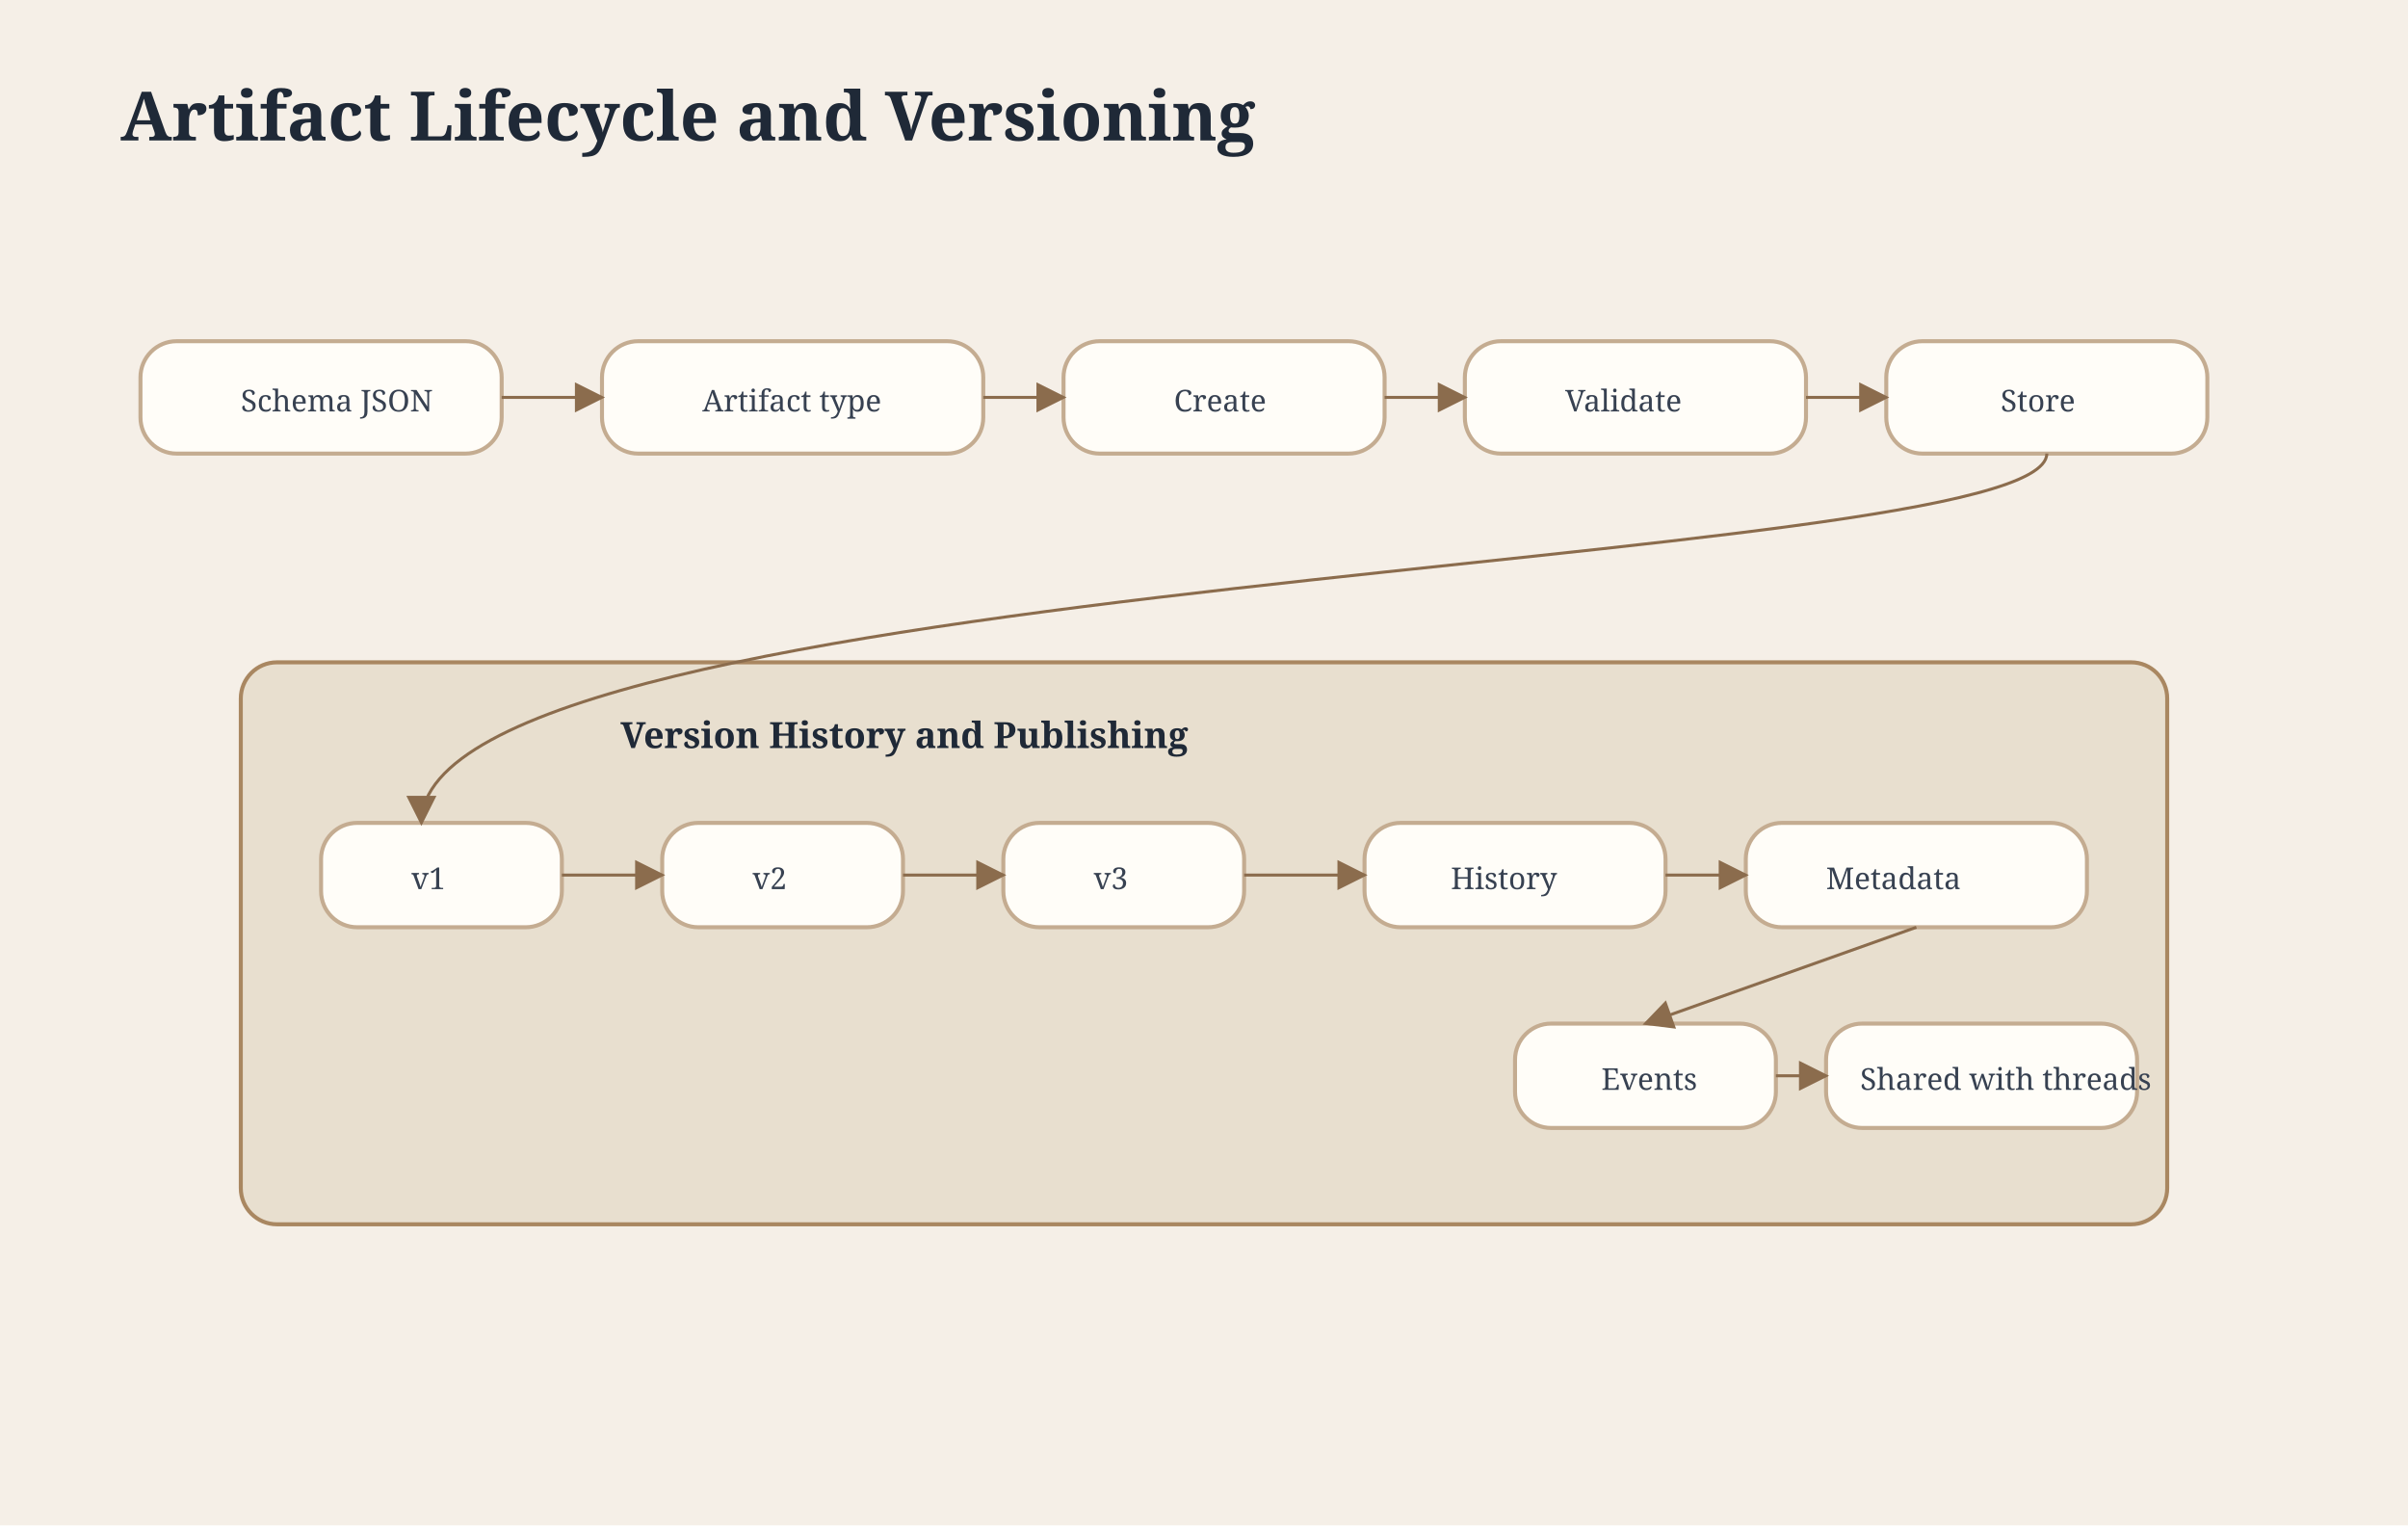
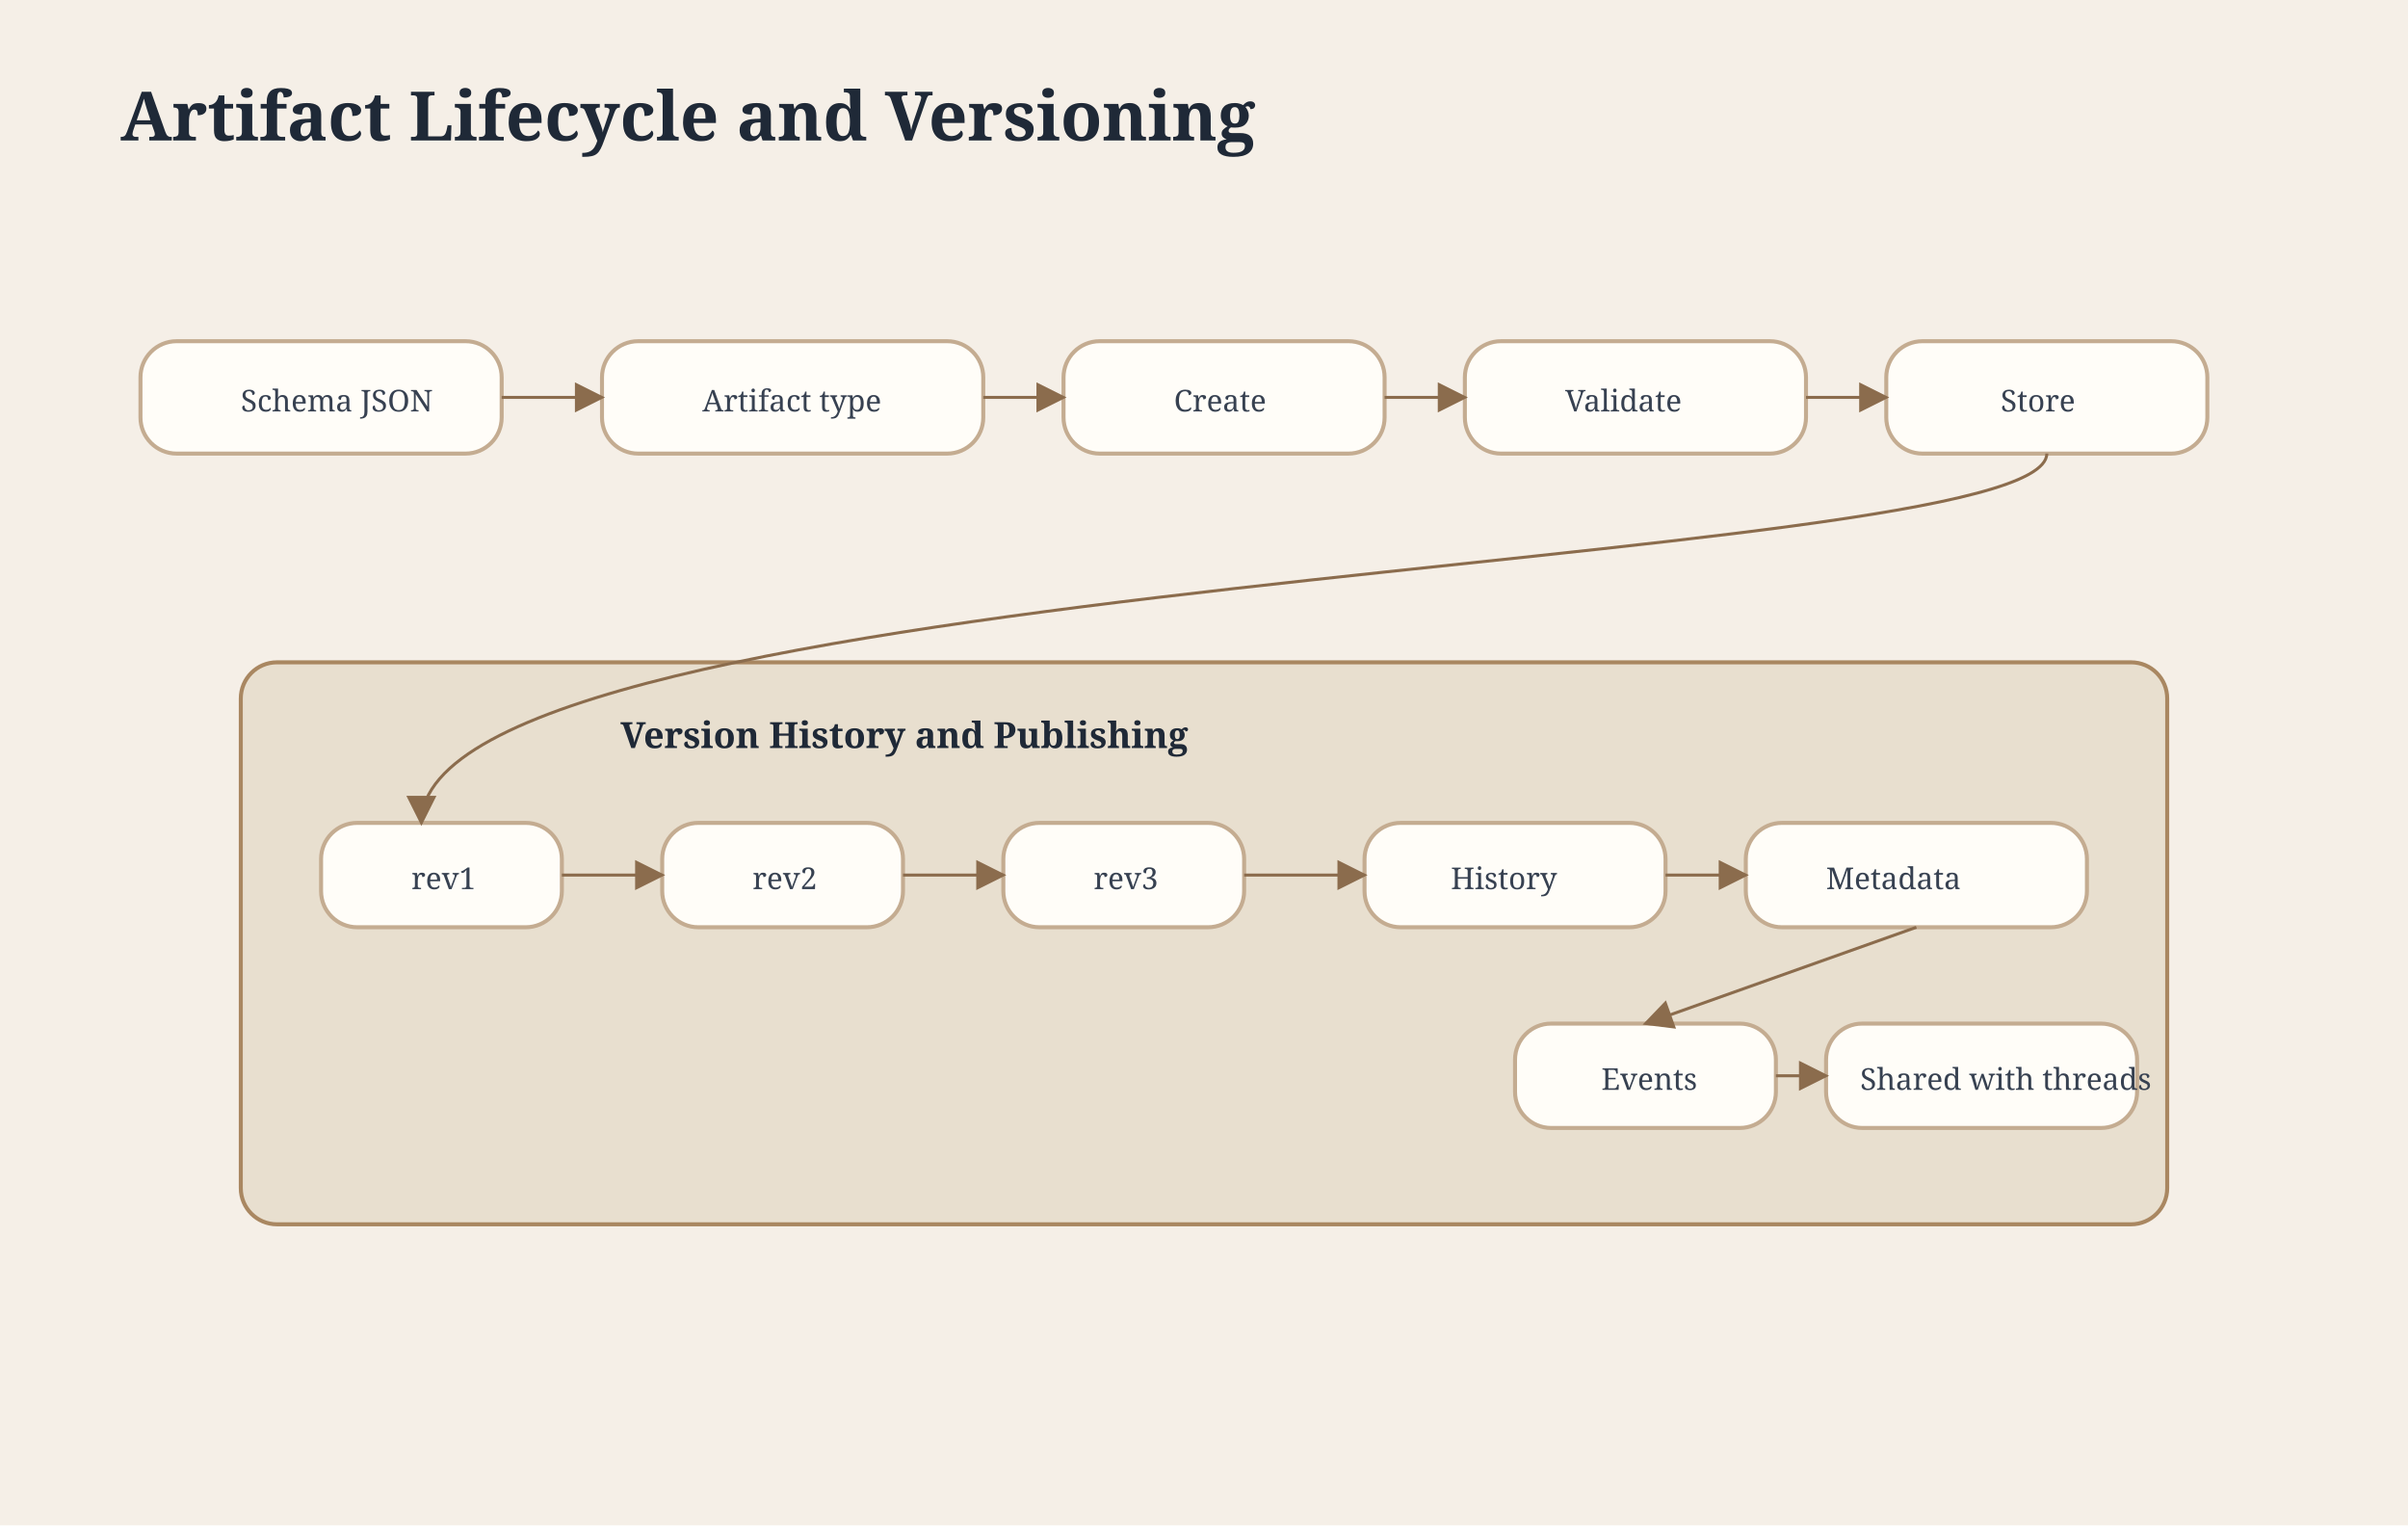
<svg xmlns="http://www.w3.org/2000/svg" width="1200" height="760" viewBox="0 0 1200 760" version="1.1" id="svg24">
  <defs id="defs1">
    <style id="style1">
      .bg { fill: #f5efe7; }
      .title { font: 700 34px Georgia, serif; fill: #1f2937; }
      .label { font: 600 18px Georgia, serif; fill: #1f2937; }
      .text { font: 500 15px Georgia, serif; fill: #374151; }
      .card { fill: #fffdf8; stroke: #c4ac91; stroke-width: 2; rx: 18; }
      .accent { fill: #e8dfcf; stroke: #a98761; stroke-width: 2; rx: 18; }
      .line { stroke: #8b6c4d; stroke-width: 3; fill: none; marker-end: url(#arrow); }
    </style>
    <marker id="arrow" markerWidth="10" markerHeight="10" refX="9" refY="5" orient="auto">
      <path d="M 0 0 L 10 5 L 0 10 z" fill="#8b6c4d" id="path1" />
    </marker>
  </defs>
  <rect class="bg" width="1200" height="760" id="rect1" />
  <text x="60" y="70" class="title" id="text1">Artifact Lifecycle and Versioning</text>
  <rect class="card" x="70" y="170" width="180" height="56" id="rect2" />
  <text x="120" y="205" class="text" id="text2">Schema JSON</text>
  <rect class="card" x="300" y="170" width="190" height="56" id="rect3" />
  <text x="350" y="205" class="text" id="text3">Artifact type</text>
  <rect class="card" x="530" y="170" width="160" height="56" id="rect4" />
  <text x="585" y="205" class="text" id="text4">Create</text>
  <rect class="card" x="730" y="170" width="170" height="56" id="rect5" />
  <text x="780" y="205" class="text" id="text5">Validate</text>
  <rect class="card" x="940" y="170" width="160" height="56" id="rect6" />
  <text x="997" y="205" class="text" id="text6">Store</text>
  <rect class="accent" x="120" y="330" width="960" height="280" id="rect7" />
  <text x="309.228" y="372.706" class="label" id="text7" style="font-style:normal;font-variant:normal;font-weight:600;font-stretch:normal;font-size:18px;line-height:normal;font-family:Georgia, serif">Version History and Publishing</text>
  <rect class="card" x="160" y="410" width="120" height="52" id="rect8" />
-   <text x="205" y="443" class="text" id="text8">v1</text>
+   <text x="205" y="443" class="text" id="text8">rev1</text>
  <rect class="card" x="330" y="410" width="120" height="52" id="rect9" />
-   <text x="375" y="443" class="text" id="text9">v2</text>
+   <text x="375" y="443" class="text" id="text9">rev2</text>
  <rect class="card" x="500" y="410" width="120" height="52" id="rect10" />
-   <text x="545" y="443" class="text" id="text10">v3</text>
+   <text x="545" y="443" class="text" id="text10">rev3</text>
  <rect class="card" x="680" y="410" width="150" height="52" id="rect11" />
  <text x="723" y="443" class="text" id="text11">History</text>
  <rect class="card" x="870" y="410" width="170" height="52" id="rect12" />
  <text x="910" y="443" class="text" id="text12">Metadata</text>
  <rect class="card" x="755" y="510" width="130" height="52" id="rect13" />
  <text x="798" y="543" class="text" id="text13">Events</text>
  <rect class="card" x="910" y="510" width="155" height="52" id="rect14" />
  <text x="927" y="543" class="text" id="text14">Shared with threads</text>
  <path class="line" d="M 250 198 L 300 198" id="path14" style="stroke-width:1.5;stroke-dasharray:none" />
  <path class="line" d="M 490 198 L 530 198" id="path15" style="stroke-width:1.5;stroke-dasharray:none" />
  <path class="line" d="M 690 198 L 730 198" id="path16" style="stroke-width:1.5;stroke-dasharray:none" />
  <path class="line" d="M 900 198 L 940 198" id="path17" style="stroke-width:1.5;stroke-dasharray:none" />
  <path class="line" d="M 1020 226 C 1020 285, 210 285, 210 410" id="path18" style="stroke-width:1.5;stroke-dasharray:none" />
  <path class="line" d="M 280 436 L 330 436" id="path19" style="stroke-width:1.5;stroke-dasharray:none" />
  <path class="line" d="M 450 436 L 500 436" id="path20" style="stroke-width:1.5;stroke-dasharray:none" />
  <path class="line" d="M 620 436 L 680 436" id="path21" style="stroke-width:1.5;stroke-dasharray:none" />
  <path class="line" d="M 830 436 L 870 436" id="path22" style="stroke-width:1.5;stroke-dasharray:none" />
  <path class="line" d="M 955 462 L 820 510" id="path23" style="stroke-width:1.5;stroke-dasharray:none" />
  <path class="line" d="M 885 536 L 910 536" id="path24" style="stroke-width:1.5;stroke-dasharray:none" />
</svg>
